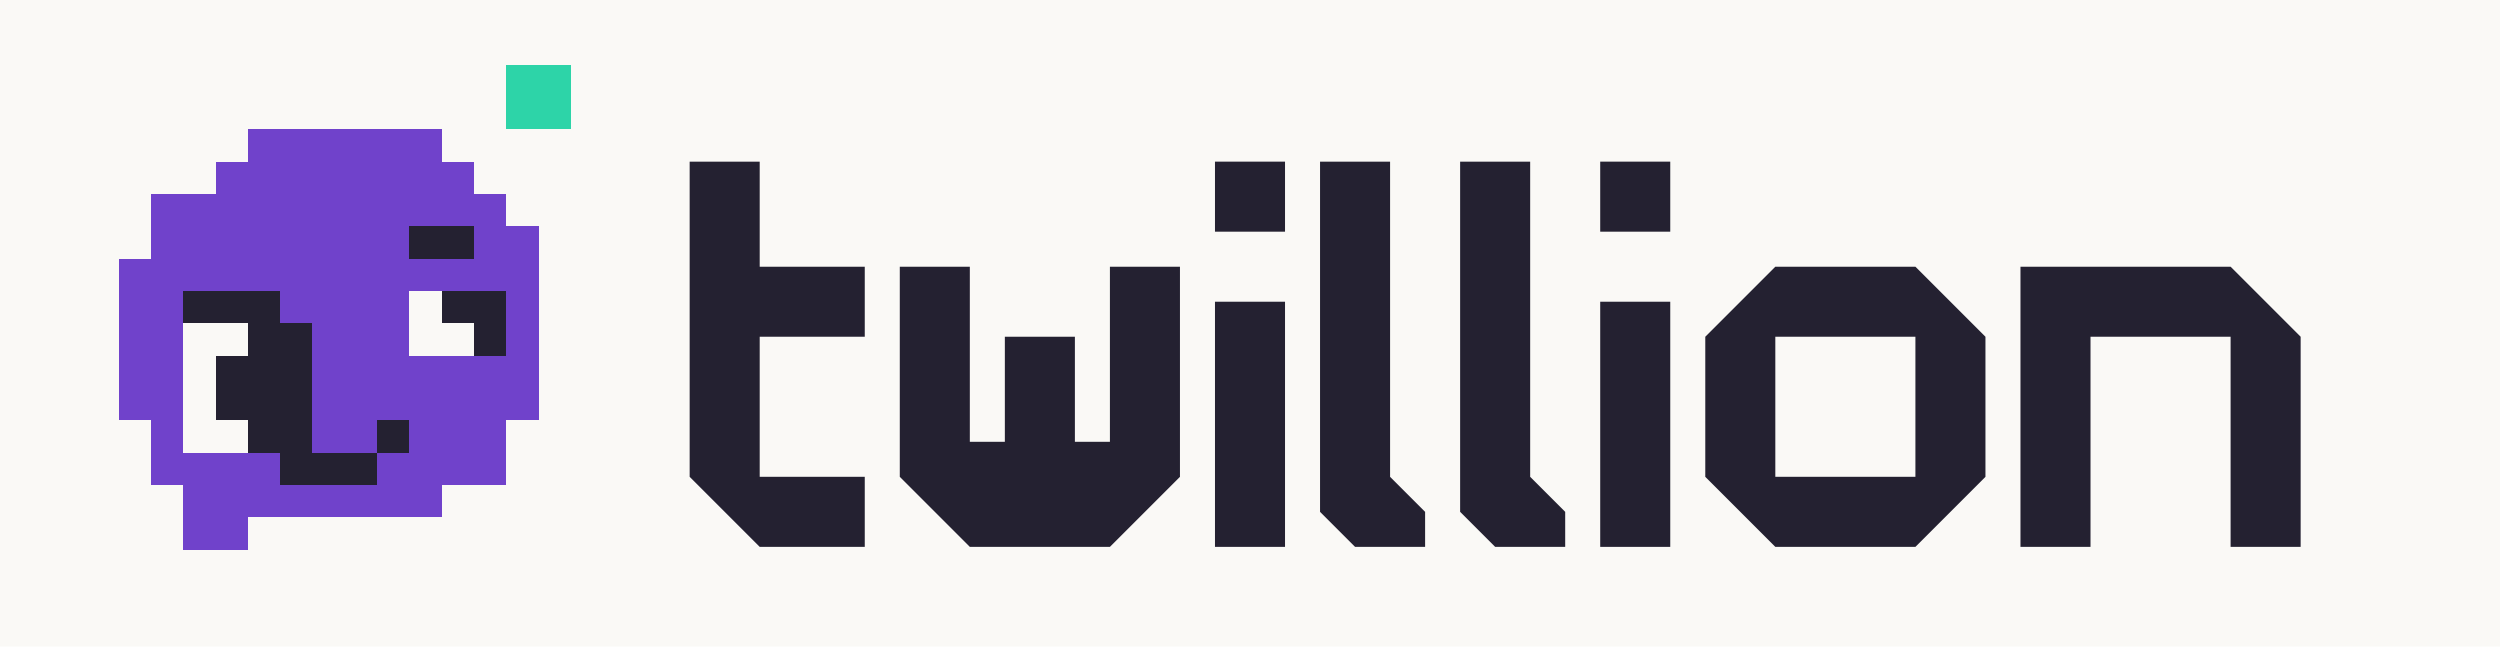
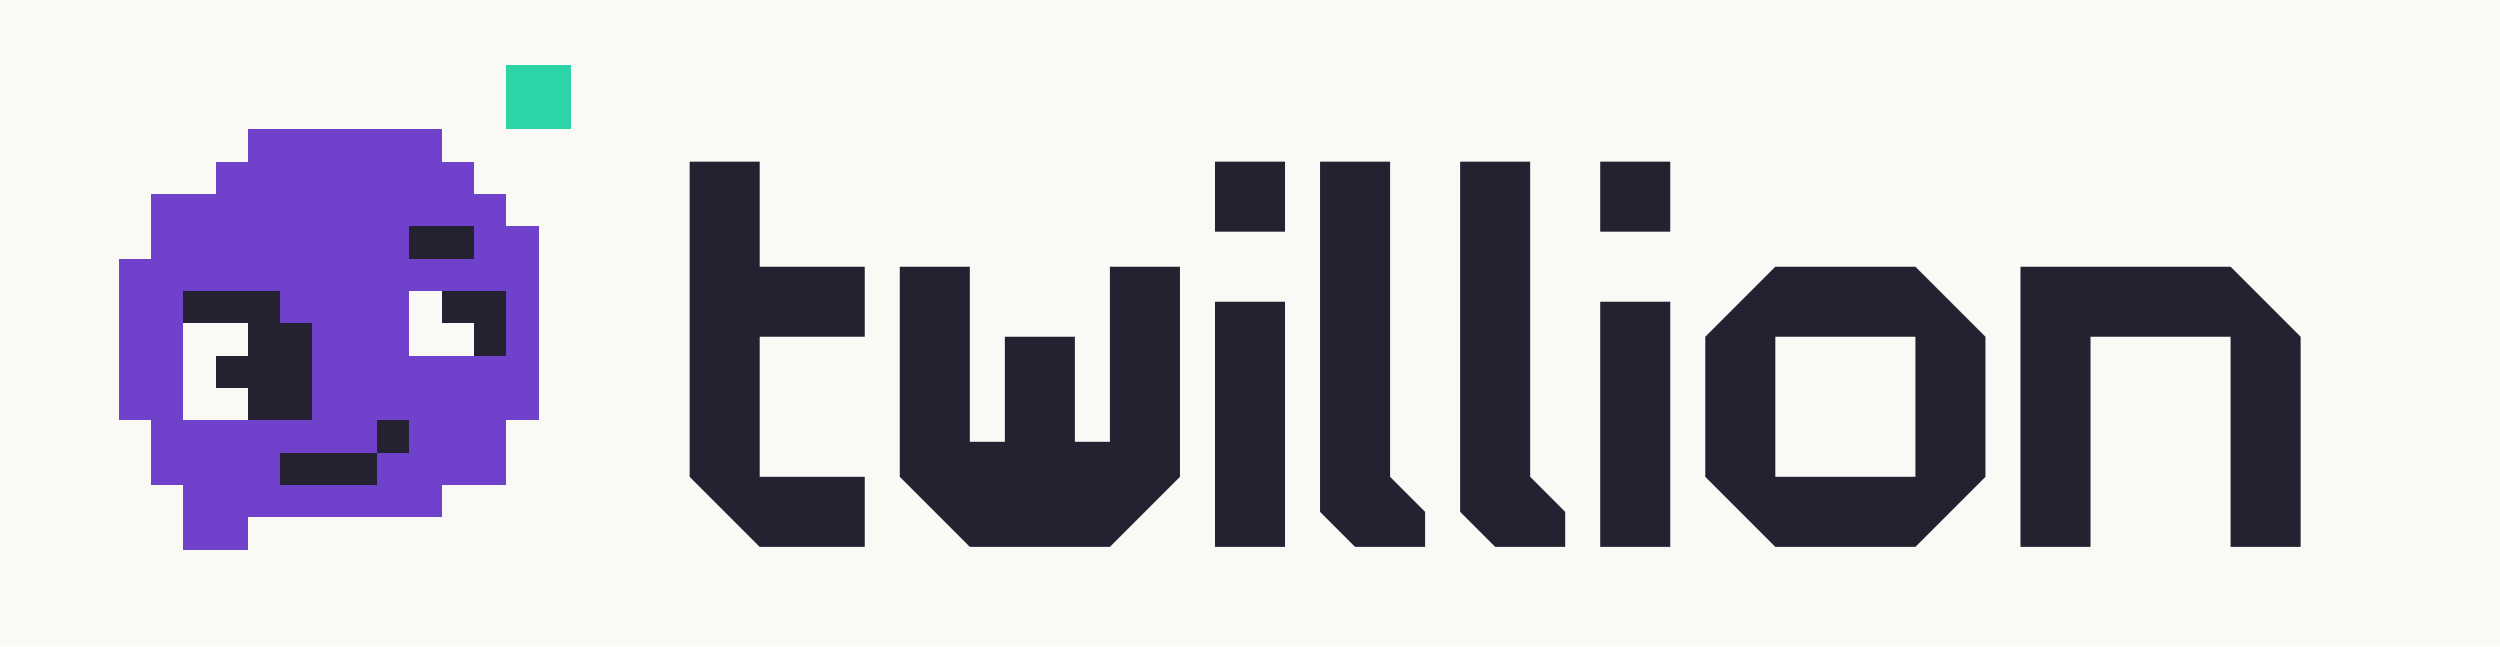
<svg xmlns="http://www.w3.org/2000/svg" width="928" height="240" viewBox="0 0 928 240" role="img" aria-labelledby="title desc">
  <rect width="928" height="240" fill="#FAF9F6" />
  <g id="mascot" transform="translate(32 24) scale(12)" shape-rendering="crispEdges">
    <path fill="#7042CB" d="M5 2h6v1h1v1h1v1h1v6h-1v2h-2v1H5v1H3v-2H2v-2H1V6h1V4h2V3h1Z" />
    <rect fill="#2DD4A8" x="13" y="0" width="2" height="2" />
    <path fill="#242131" d="M3 7h3v1H3zM10 5h2v1h-2z" />
-     <path fill="#FAF9F6" d="M3 8h4v4H3zM10 7h3v2h-3z" />
-     <path fill="#242131" d="M5 8h2v4H5v-1H4V9h1zM11 7h2v2h-1V8h-1zM6 13h3v-1h1v-1H9v1H6z" />
+     <path fill="#FAF9F6" d="M3 8h4v3H3zM10 7h3v2h-3z" />
+     <path fill="#242131" d="M5 8h2v3H5v-1H4V9h1zM11 7h2v2h-1V8h-1zM6 13h3v-1h1v-1H9v1H6z" />
  </g>
  <g id="wordmark" transform="translate(256 60) scale(13)" fill="#242131" fill-rule="evenodd" aria-label="twillion">
    <path data-letter="t" transform="translate(0 0)" d="M0 0h2v3h3v2H2v4h3v2H2L0 9Z" />
    <path data-letter="w" transform="translate(6 0)" d="M0 3h2v5h1V5h2v3h1V3h2v6l-2 2H2L0 9Z" />
    <path data-letter="i" transform="translate(15 0)" d="M0 0h2v2H0zM0 4h2v7H0z" />
    <path data-letter="l" transform="translate(18 0)" d="M0 0h2v9l1 1v1H1l-1-1Z" />
    <path data-letter="l" transform="translate(22 0)" d="M0 0h2v9l1 1v1H1l-1-1Z" />
    <path data-letter="i" transform="translate(26 0)" d="M0 0h2v2H0zM0 4h2v7H0z" />
    <path data-letter="o" transform="translate(29 0)" d="M2 3h4l2 2v4l-2 2H2L0 9V5Zm0 2v4h4V5Z" />
    <path data-letter="n" transform="translate(38 0)" d="M0 3h6l2 2v6H6V5H2v6H0Z" />
  </g>
</svg>
